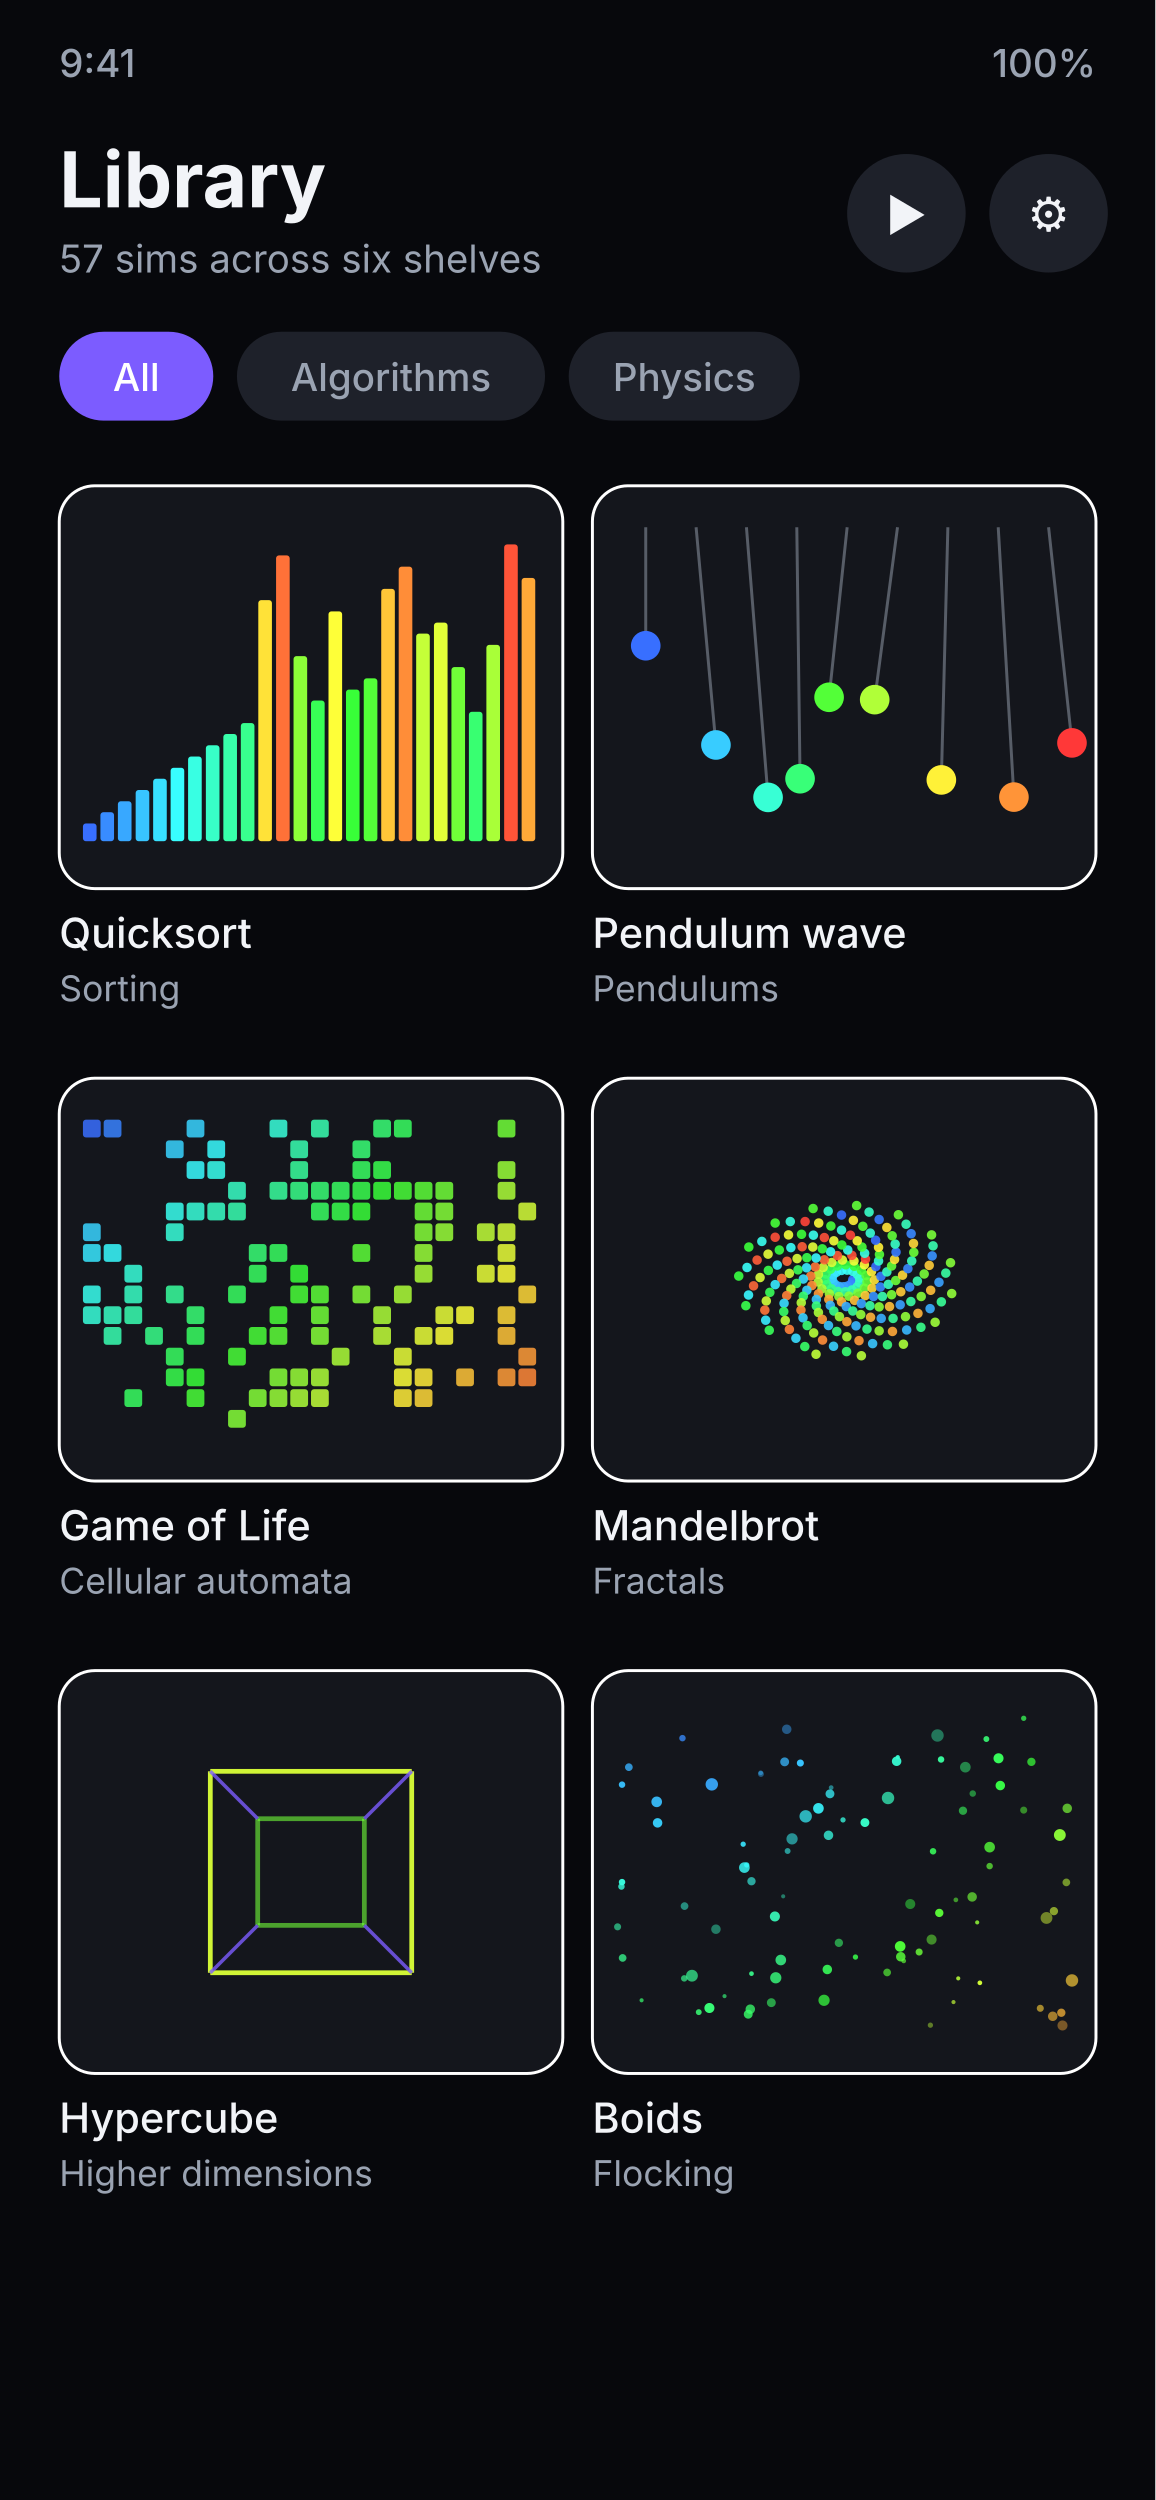
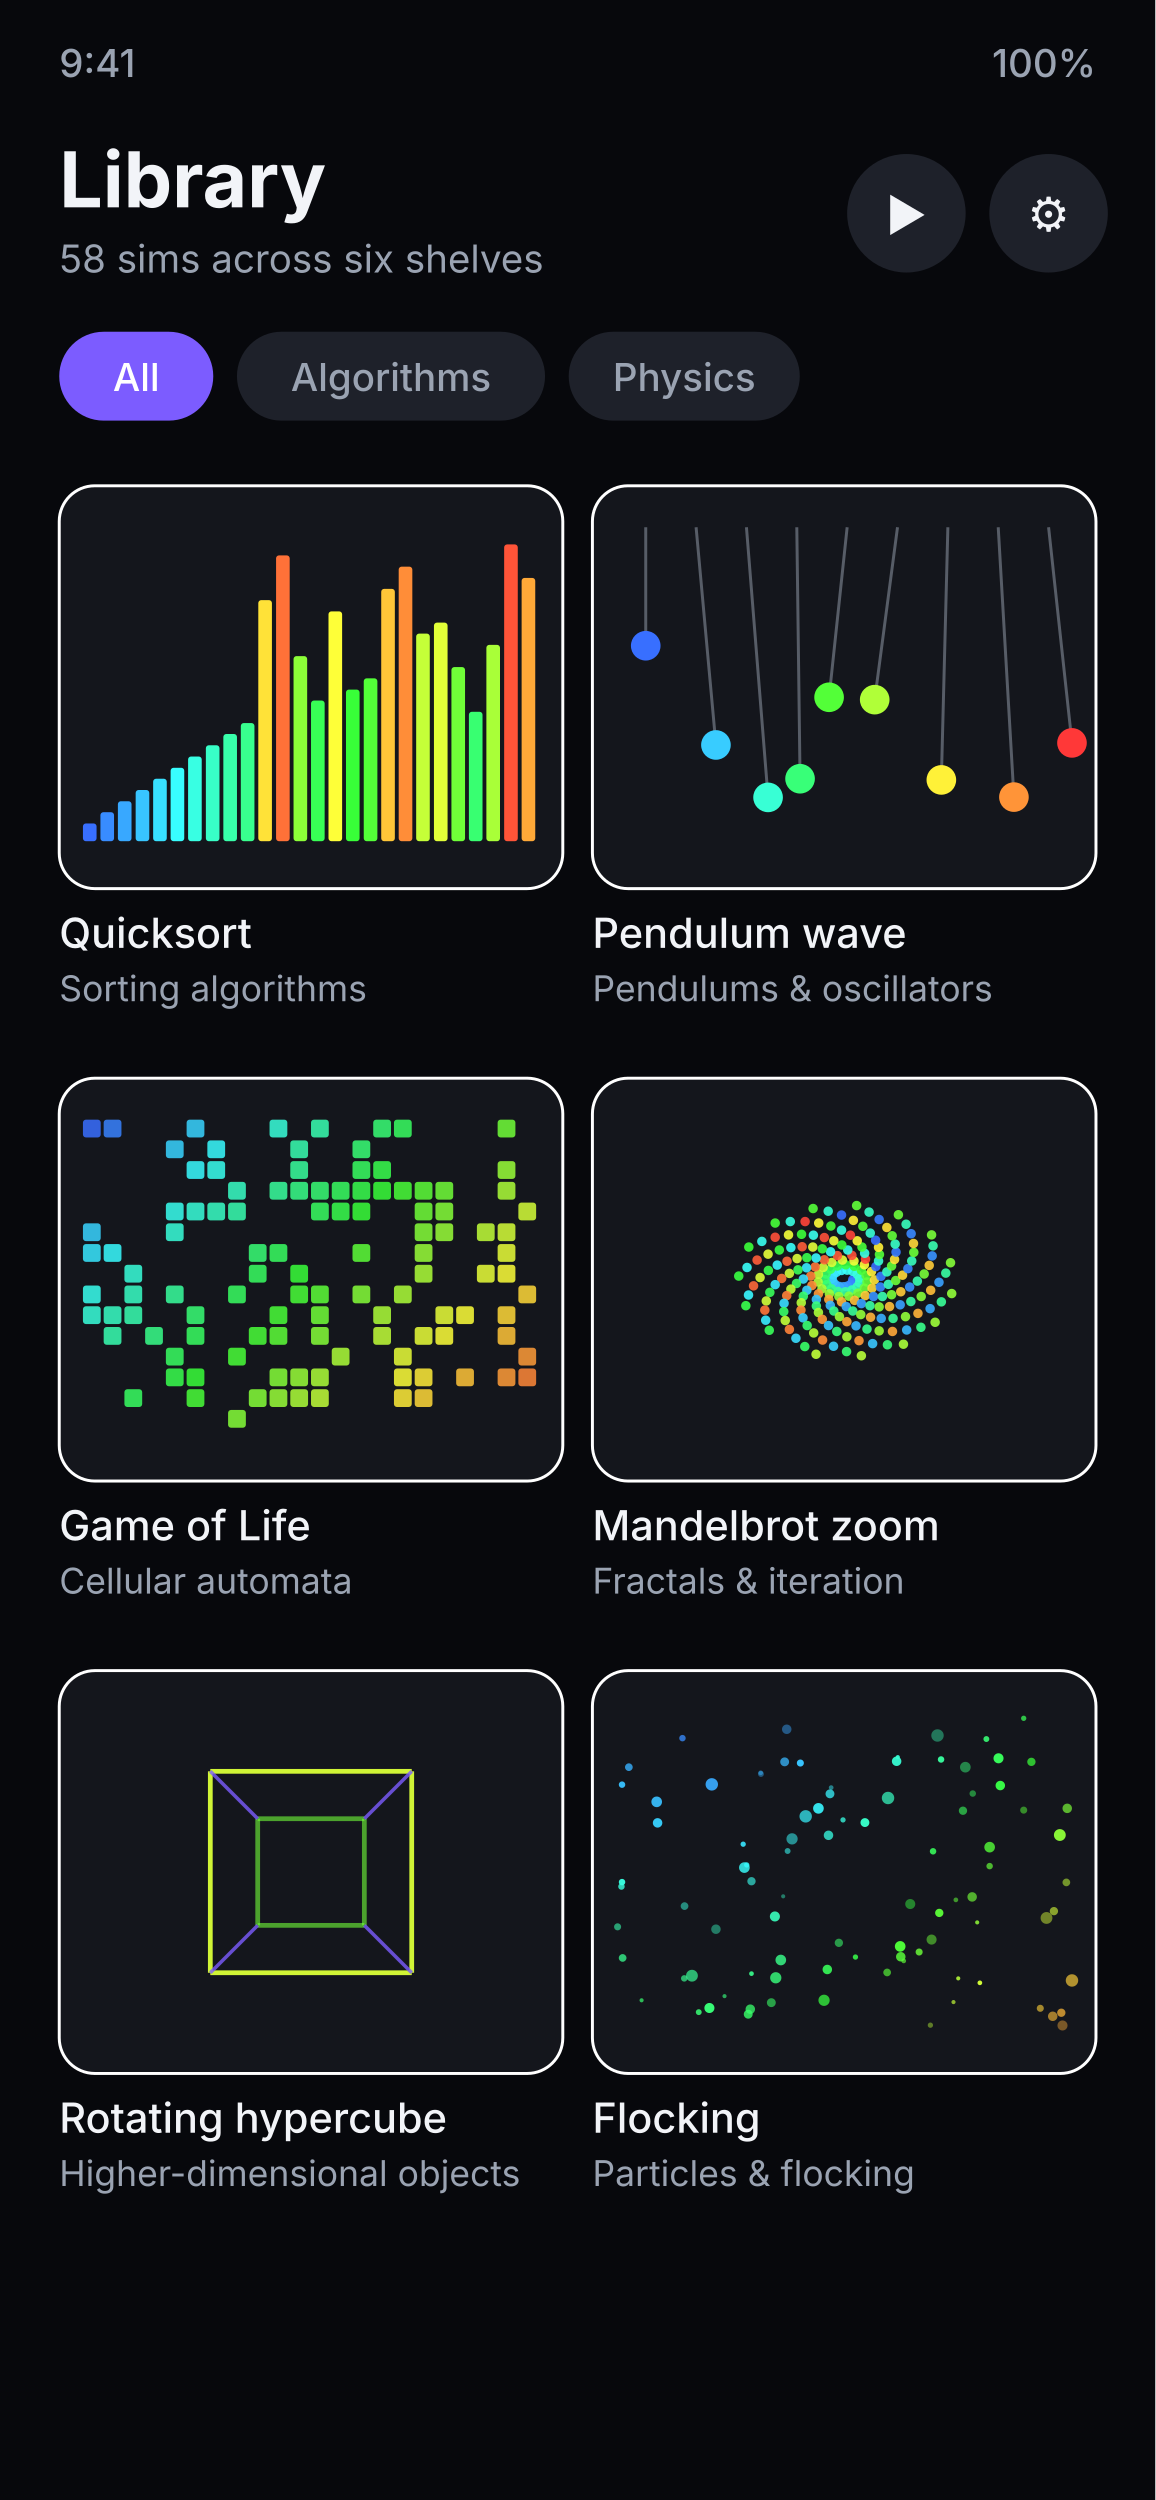
<svg xmlns="http://www.w3.org/2000/svg" width="390" height="844" viewBox="0 0 390 844" role="img" aria-label="Library">
  <rect width="390" height="844" fill="#07080C" />
  <text x="20" y="26" font-family="Inter, system-ui, sans-serif" font-size="13" font-weight="500" fill="#9AA3B2" text-anchor="start">9:41</text>
  <text x="370" y="26" font-family="Inter, system-ui, sans-serif" font-size="13" font-weight="500" fill="#9AA3B2" text-anchor="end">100%</text>
  <text x="20" y="70" font-family="Inter, system-ui, sans-serif" font-size="26" font-weight="700" fill="#F2F4F8" text-anchor="start">Library</text>
-   <text x="20" y="92" font-family="Inter, system-ui, sans-serif" font-size="13" font-weight="400" fill="#9AA3B2" text-anchor="start">57 sims across six shelves</text>
+   <text x="20" y="92" font-family="Inter, system-ui, sans-serif" font-size="13" font-weight="400" fill="#9AA3B2" text-anchor="start">58 sims across six shelves</text>
  <rect x="286" y="52" width="40" height="40" rx="20" fill="#1E212A" opacity="1.0" />
  <text x="306" y="78" font-family="Inter, system-ui, sans-serif" font-size="15" font-weight="400" fill="#F2F4F8" text-anchor="middle">▶</text>
  <rect x="334" y="52" width="40" height="40" rx="20" fill="#1E212A" opacity="1.0" />
  <text x="354" y="78" font-family="Inter, system-ui, sans-serif" font-size="16" font-weight="400" fill="#F2F4F8" text-anchor="middle">⚙</text>
  <rect x="20" y="112" width="52" height="30" rx="15.0" fill="#7C5CFF" opacity="1.0" />
  <text x="46.0" y="132.0" font-family="Inter, system-ui, sans-serif" font-size="13" font-weight="500" fill="#FFFFFF" text-anchor="middle">All</text>
  <rect x="80" y="112" width="104" height="30" rx="15.0" fill="#1E212A" opacity="1.0" />
  <text x="132.0" y="132.0" font-family="Inter, system-ui, sans-serif" font-size="13" font-weight="500" fill="#9AA3B2" text-anchor="middle">Algorithms</text>
  <rect x="192" y="112" width="78" height="30" rx="15.0" fill="#1E212A" opacity="1.0" />
  <text x="231.0" y="132.0" font-family="Inter, system-ui, sans-serif" font-size="13" font-weight="500" fill="#9AA3B2" text-anchor="middle">Physics</text>
  <rect x="20" y="164" width="170" height="136" rx="12" fill="#14161C" opacity="1.0" stroke="#FFFFFF" stroke-width="1" />
  <rect x="28.0" y="278.0" width="4.6" height="6.0" fill="#386fff" rx="1" />
  <rect x="33.9" y="274.2" width="4.6" height="9.8" fill="#388cff" rx="1" />
  <rect x="39.8" y="270.5" width="4.6" height="13.5" fill="#38a8ff" rx="1" />
  <rect x="45.8" y="266.7" width="4.6" height="17.3" fill="#38c5ff" rx="1" />
  <rect x="51.7" y="262.9" width="4.6" height="21.1" fill="#38e1ff" rx="1" />
  <rect x="57.6" y="259.2" width="4.6" height="24.8" fill="#38feff" rx="1" />
  <rect x="63.5" y="255.4" width="4.6" height="28.6" fill="#38ffe3" rx="1" />
  <rect x="69.5" y="251.6" width="4.6" height="32.4" fill="#38ffc7" rx="1" />
  <rect x="75.4" y="247.8" width="4.6" height="36.2" fill="#38ffaa" rx="1" />
  <rect x="81.3" y="244.1" width="4.6" height="39.9" fill="#38ff8e" rx="1" />
  <rect x="87.2" y="202.6" width="4.6" height="81.4" fill="#ffe238" rx="1" />
  <rect x="93.2" y="187.5" width="4.6" height="96.5" fill="#ff7138" rx="1" />
  <rect x="99.1" y="221.5" width="4.6" height="62.5" fill="#8cff38" rx="1" />
  <rect x="105.0" y="236.5" width="4.6" height="47.5" fill="#38ff55" rx="1" />
  <rect x="110.9" y="206.4" width="4.6" height="77.6" fill="#feff38" rx="1" />
  <rect x="116.8" y="232.8" width="4.6" height="51.2" fill="#38ff38" rx="1" />
  <rect x="122.8" y="229.0" width="4.6" height="55.0" fill="#53ff38" rx="1" />
  <rect x="128.7" y="198.8" width="4.6" height="85.2" fill="#ffc638" rx="1" />
  <rect x="134.6" y="191.3" width="4.6" height="92.7" fill="#ff8d38" rx="1" />
  <rect x="140.5" y="213.9" width="4.6" height="70.1" fill="#c5ff38" rx="1" />
  <rect x="146.5" y="210.2" width="4.6" height="73.8" fill="#e2ff38" rx="1" />
  <rect x="152.4" y="225.2" width="4.6" height="58.8" fill="#70ff38" rx="1" />
  <rect x="158.3" y="240.3" width="4.6" height="43.7" fill="#38ff71" rx="1" />
  <rect x="164.2" y="217.7" width="4.6" height="66.3" fill="#a9ff38" rx="1" />
  <rect x="170.2" y="183.8" width="4.6" height="100.2" fill="#ff5438" rx="1" />
  <rect x="176.1" y="195.1" width="4.6" height="88.9" fill="#ffa938" rx="1" />
  <text x="20" y="320" font-family="Inter, system-ui, sans-serif" font-size="14" font-weight="500" fill="#F2F4F8" text-anchor="start">Quicksort</text>
-   <text x="20" y="338" font-family="Inter, system-ui, sans-serif" font-size="12" font-weight="400" fill="#9AA3B2" text-anchor="start">Sorting</text>
+   <text x="20" y="338" font-family="Inter, system-ui, sans-serif" font-size="12" font-weight="400" fill="#9AA3B2" text-anchor="start">Sorting algorithms</text>
  <rect x="200" y="164" width="170" height="136" rx="12" fill="#14161C" opacity="1.0" stroke="#FFFFFF" stroke-width="1" />
  <line x1="218" y1="178" x2="218.0" y2="218.0" stroke="#9AA3B2" stroke-width="1" opacity="0.5" />
  <circle cx="218.0" cy="218.0" r="5" fill="#386fff" />
  <line x1="235" y1="178" x2="241.7" y2="251.5" stroke="#9AA3B2" stroke-width="1" opacity="0.5" />
  <circle cx="241.7" cy="251.5" r="5" fill="#38ccff" />
  <line x1="252" y1="178" x2="259.3" y2="269.2" stroke="#9AA3B2" stroke-width="1" opacity="0.5" />
  <circle cx="259.3" cy="269.2" r="5" fill="#38ffd5" />
  <line x1="269" y1="178" x2="270.1" y2="262.9" stroke="#9AA3B2" stroke-width="1" opacity="0.5" />
  <circle cx="270.1" cy="262.9" r="5" fill="#38ff78" />
  <line x1="286" y1="178" x2="279.9" y2="235.4" stroke="#9AA3B2" stroke-width="1" opacity="0.5" />
  <circle cx="279.9" cy="235.4" r="5" fill="#53ff38" />
  <line x1="303" y1="178" x2="295.3" y2="236.2" stroke="#9AA3B2" stroke-width="1" opacity="0.5" />
  <circle cx="295.3" cy="236.2" r="5" fill="#b0ff38" />
  <line x1="320" y1="178" x2="317.8" y2="263.3" stroke="#9AA3B2" stroke-width="1" opacity="0.5" />
  <circle cx="317.8" cy="263.3" r="5" fill="#fff138" />
  <line x1="337" y1="178" x2="342.3" y2="269.1" stroke="#9AA3B2" stroke-width="1" opacity="0.5" />
  <circle cx="342.3" cy="269.1" r="5" fill="#ff9438" />
  <line x1="354" y1="178" x2="361.9" y2="250.8" stroke="#9AA3B2" stroke-width="1" opacity="0.5" />
  <circle cx="361.9" cy="250.8" r="5" fill="#ff3838" />
  <text x="200" y="320" font-family="Inter, system-ui, sans-serif" font-size="14" font-weight="500" fill="#F2F4F8" text-anchor="start">Pendulum wave</text>
-   <text x="200" y="338" font-family="Inter, system-ui, sans-serif" font-size="12" font-weight="400" fill="#9AA3B2" text-anchor="start">Pendulums</text>
+   <text x="200" y="338" font-family="Inter, system-ui, sans-serif" font-size="12" font-weight="400" fill="#9AA3B2" text-anchor="start">Pendulums &amp; oscillators</text>
  <rect x="20" y="364" width="170" height="136" rx="12" fill="#14161C" opacity="1.0" stroke="#FFFFFF" stroke-width="1" />
  <rect x="28" y="378" width="6" height="6" rx="1" fill="#386fff" opacity="0.85" />
  <rect x="28" y="413" width="6" height="6" rx="1" fill="#38d3ff" opacity="0.85" />
  <rect x="28" y="420" width="6" height="6" rx="1" fill="#38e7ff" opacity="0.85" />
  <rect x="28" y="434" width="6" height="6" rx="1" fill="#38ffee" opacity="0.85" />
  <rect x="28" y="441" width="6" height="6" rx="1" fill="#38ffda" opacity="0.85" />
  <rect x="35" y="378" width="6" height="6" rx="1" fill="#3883ff" opacity="0.85" />
  <rect x="35" y="420" width="6" height="6" rx="1" fill="#38fbff" opacity="0.85" />
  <rect x="35" y="441" width="6" height="6" rx="1" fill="#38ffc6" opacity="0.85" />
  <rect x="35" y="448" width="6" height="6" rx="1" fill="#38ffb2" opacity="0.85" />
  <rect x="42" y="427" width="6" height="6" rx="1" fill="#38ffda" opacity="0.85" />
  <rect x="42" y="434" width="6" height="6" rx="1" fill="#38ffc6" opacity="0.85" />
  <rect x="42" y="441" width="6" height="6" rx="1" fill="#38ffb2" opacity="0.85" />
  <rect x="42" y="469" width="6" height="6" rx="1" fill="#38ff62" opacity="0.85" />
  <rect x="49" y="448" width="6" height="6" rx="1" fill="#38ff8a" opacity="0.85" />
  <rect x="56" y="385" width="6" height="6" rx="1" fill="#38d3ff" opacity="0.85" />
  <rect x="56" y="406" width="6" height="6" rx="1" fill="#38ffee" opacity="0.85" />
  <rect x="56" y="413" width="6" height="6" rx="1" fill="#38ffda" opacity="0.85" />
  <rect x="56" y="434" width="6" height="6" rx="1" fill="#38ff9e" opacity="0.85" />
  <rect x="56" y="455" width="6" height="6" rx="1" fill="#38ff62" opacity="0.85" />
  <rect x="56" y="462" width="6" height="6" rx="1" fill="#38ff4e" opacity="0.85" />
  <rect x="63" y="378" width="6" height="6" rx="1" fill="#38d3ff" opacity="0.85" />
  <rect x="63" y="392" width="6" height="6" rx="1" fill="#38fbff" opacity="0.85" />
  <rect x="63" y="406" width="6" height="6" rx="1" fill="#38ffda" opacity="0.85" />
  <rect x="63" y="441" width="6" height="6" rx="1" fill="#38ff76" opacity="0.85" />
  <rect x="63" y="448" width="6" height="6" rx="1" fill="#38ff62" opacity="0.85" />
  <rect x="63" y="462" width="6" height="6" rx="1" fill="#38ff3a" opacity="0.85" />
  <rect x="63" y="469" width="6" height="6" rx="1" fill="#49ff38" opacity="0.85" />
  <rect x="70" y="385" width="6" height="6" rx="1" fill="#38fbff" opacity="0.85" />
  <rect x="70" y="392" width="6" height="6" rx="1" fill="#38ffee" opacity="0.85" />
  <rect x="70" y="406" width="6" height="6" rx="1" fill="#38ffc6" opacity="0.85" />
  <rect x="77" y="399" width="6" height="6" rx="1" fill="#38ffc6" opacity="0.85" />
  <rect x="77" y="406" width="6" height="6" rx="1" fill="#38ffb2" opacity="0.85" />
  <rect x="77" y="434" width="6" height="6" rx="1" fill="#38ff62" opacity="0.85" />
  <rect x="77" y="455" width="6" height="6" rx="1" fill="#49ff38" opacity="0.85" />
  <rect x="77" y="476" width="6" height="6" rx="1" fill="#85ff38" opacity="0.85" />
  <rect x="84" y="420" width="6" height="6" rx="1" fill="#38ff76" opacity="0.85" />
  <rect x="84" y="427" width="6" height="6" rx="1" fill="#38ff62" opacity="0.85" />
  <rect x="84" y="448" width="6" height="6" rx="1" fill="#49ff38" opacity="0.85" />
  <rect x="84" y="469" width="6" height="6" rx="1" fill="#85ff38" opacity="0.85" />
  <rect x="91" y="378" width="6" height="6" rx="1" fill="#38ffda" opacity="0.85" />
  <rect x="91" y="399" width="6" height="6" rx="1" fill="#38ff9e" opacity="0.85" />
  <rect x="91" y="420" width="6" height="6" rx="1" fill="#38ff62" opacity="0.85" />
  <rect x="91" y="441" width="6" height="6" rx="1" fill="#49ff38" opacity="0.85" />
  <rect x="91" y="448" width="6" height="6" rx="1" fill="#5dff38" opacity="0.85" />
  <rect x="91" y="462" width="6" height="6" rx="1" fill="#85ff38" opacity="0.85" />
  <rect x="91" y="469" width="6" height="6" rx="1" fill="#99ff38" opacity="0.85" />
  <rect x="98" y="385" width="6" height="6" rx="1" fill="#38ffb2" opacity="0.85" />
  <rect x="98" y="392" width="6" height="6" rx="1" fill="#38ff9e" opacity="0.85" />
  <rect x="98" y="399" width="6" height="6" rx="1" fill="#38ff8a" opacity="0.85" />
  <rect x="98" y="427" width="6" height="6" rx="1" fill="#38ff3a" opacity="0.85" />
  <rect x="98" y="434" width="6" height="6" rx="1" fill="#49ff38" opacity="0.85" />
  <rect x="98" y="462" width="6" height="6" rx="1" fill="#99ff38" opacity="0.85" />
  <rect x="98" y="469" width="6" height="6" rx="1" fill="#adff38" opacity="0.85" />
  <rect x="105" y="378" width="6" height="6" rx="1" fill="#38ffb2" opacity="0.85" />
  <rect x="105" y="399" width="6" height="6" rx="1" fill="#38ff76" opacity="0.85" />
  <rect x="105" y="406" width="6" height="6" rx="1" fill="#38ff62" opacity="0.85" />
  <rect x="105" y="434" width="6" height="6" rx="1" fill="#5dff38" opacity="0.85" />
  <rect x="105" y="441" width="6" height="6" rx="1" fill="#71ff38" opacity="0.85" />
  <rect x="105" y="448" width="6" height="6" rx="1" fill="#85ff38" opacity="0.85" />
  <rect x="105" y="462" width="6" height="6" rx="1" fill="#adff38" opacity="0.85" />
  <rect x="105" y="469" width="6" height="6" rx="1" fill="#c1ff38" opacity="0.85" />
  <rect x="112" y="399" width="6" height="6" rx="1" fill="#38ff62" opacity="0.85" />
  <rect x="112" y="406" width="6" height="6" rx="1" fill="#38ff4e" opacity="0.85" />
  <rect x="112" y="455" width="6" height="6" rx="1" fill="#adff38" opacity="0.85" />
  <rect x="119" y="385" width="6" height="6" rx="1" fill="#38ff76" opacity="0.85" />
  <rect x="119" y="392" width="6" height="6" rx="1" fill="#38ff62" opacity="0.85" />
  <rect x="119" y="399" width="6" height="6" rx="1" fill="#38ff4e" opacity="0.85" />
  <rect x="119" y="406" width="6" height="6" rx="1" fill="#38ff3a" opacity="0.85" />
  <rect x="119" y="420" width="6" height="6" rx="1" fill="#5dff38" opacity="0.85" />
  <rect x="119" y="434" width="6" height="6" rx="1" fill="#85ff38" opacity="0.85" />
  <rect x="126" y="378" width="6" height="6" rx="1" fill="#38ff76" opacity="0.85" />
  <rect x="126" y="392" width="6" height="6" rx="1" fill="#38ff4e" opacity="0.85" />
  <rect x="126" y="399" width="6" height="6" rx="1" fill="#38ff3a" opacity="0.85" />
  <rect x="126" y="441" width="6" height="6" rx="1" fill="#adff38" opacity="0.85" />
  <rect x="126" y="448" width="6" height="6" rx="1" fill="#c1ff38" opacity="0.85" />
  <rect x="133" y="378" width="6" height="6" rx="1" fill="#38ff62" opacity="0.85" />
  <rect x="133" y="399" width="6" height="6" rx="1" fill="#49ff38" opacity="0.85" />
  <rect x="133" y="434" width="6" height="6" rx="1" fill="#adff38" opacity="0.85" />
  <rect x="133" y="455" width="6" height="6" rx="1" fill="#e9ff38" opacity="0.85" />
  <rect x="133" y="462" width="6" height="6" rx="1" fill="#fdff38" opacity="0.85" />
  <rect x="133" y="469" width="6" height="6" rx="1" fill="#ffec38" opacity="0.85" />
  <rect x="140" y="399" width="6" height="6" rx="1" fill="#5dff38" opacity="0.85" />
  <rect x="140" y="406" width="6" height="6" rx="1" fill="#71ff38" opacity="0.85" />
  <rect x="140" y="413" width="6" height="6" rx="1" fill="#85ff38" opacity="0.85" />
  <rect x="140" y="420" width="6" height="6" rx="1" fill="#99ff38" opacity="0.85" />
  <rect x="140" y="427" width="6" height="6" rx="1" fill="#adff38" opacity="0.85" />
  <rect x="140" y="448" width="6" height="6" rx="1" fill="#e9ff38" opacity="0.85" />
  <rect x="140" y="462" width="6" height="6" rx="1" fill="#ffec38" opacity="0.85" />
  <rect x="140" y="469" width="6" height="6" rx="1" fill="#ffd838" opacity="0.85" />
  <rect x="147" y="399" width="6" height="6" rx="1" fill="#71ff38" opacity="0.85" />
  <rect x="147" y="406" width="6" height="6" rx="1" fill="#85ff38" opacity="0.85" />
  <rect x="147" y="413" width="6" height="6" rx="1" fill="#99ff38" opacity="0.85" />
  <rect x="147" y="441" width="6" height="6" rx="1" fill="#e9ff38" opacity="0.85" />
  <rect x="147" y="448" width="6" height="6" rx="1" fill="#fdff38" opacity="0.85" />
  <rect x="154" y="441" width="6" height="6" rx="1" fill="#fdff38" opacity="0.85" />
  <rect x="154" y="462" width="6" height="6" rx="1" fill="#ffc438" opacity="0.85" />
  <rect x="161" y="413" width="6" height="6" rx="1" fill="#c1ff38" opacity="0.85" />
  <rect x="161" y="427" width="6" height="6" rx="1" fill="#e9ff38" opacity="0.85" />
  <rect x="168" y="378" width="6" height="6" rx="1" fill="#71ff38" opacity="0.85" />
  <rect x="168" y="392" width="6" height="6" rx="1" fill="#99ff38" opacity="0.85" />
  <rect x="168" y="399" width="6" height="6" rx="1" fill="#adff38" opacity="0.85" />
  <rect x="168" y="413" width="6" height="6" rx="1" fill="#d5ff38" opacity="0.85" />
  <rect x="168" y="420" width="6" height="6" rx="1" fill="#e9ff38" opacity="0.85" />
  <rect x="168" y="427" width="6" height="6" rx="1" fill="#fdff38" opacity="0.85" />
  <rect x="168" y="441" width="6" height="6" rx="1" fill="#ffd838" opacity="0.85" />
  <rect x="168" y="448" width="6" height="6" rx="1" fill="#ffc438" opacity="0.85" />
  <rect x="168" y="462" width="6" height="6" rx="1" fill="#ff9c38" opacity="0.85" />
  <rect x="175" y="406" width="6" height="6" rx="1" fill="#d5ff38" opacity="0.85" />
  <rect x="175" y="434" width="6" height="6" rx="1" fill="#ffd838" opacity="0.85" />
  <rect x="175" y="455" width="6" height="6" rx="1" fill="#ff9c38" opacity="0.85" />
  <rect x="175" y="462" width="6" height="6" rx="1" fill="#ff8838" opacity="0.85" />
  <text x="20" y="520" font-family="Inter, system-ui, sans-serif" font-size="14" font-weight="500" fill="#F2F4F8" text-anchor="start">Game of Life</text>
  <text x="20" y="538" font-family="Inter, system-ui, sans-serif" font-size="12" font-weight="400" fill="#9AA3B2" text-anchor="start">Cellular automata</text>
  <rect x="200" y="364" width="170" height="136" rx="12" fill="#14161C" opacity="1.0" stroke="#FFFFFF" stroke-width="1" />
  <circle cx="287.9" cy="432.0" r="1.6" fill="#386fff" opacity="0.9" />
  <circle cx="287.8" cy="432.8" r="1.6" fill="#387cff" opacity="0.9" />
  <circle cx="287.2" cy="433.6" r="1.6" fill="#3888ff" opacity="0.9" />
  <circle cx="286.1" cy="434.2" r="1.6" fill="#3894ff" opacity="0.9" />
  <circle cx="284.8" cy="434.4" r="1.6" fill="#38a1ff" opacity="0.9" />
  <circle cx="283.3" cy="434.3" r="1.6" fill="#38adff" opacity="0.9" />
  <circle cx="282.0" cy="433.7" r="1.6" fill="#38b9ff" opacity="0.9" />
  <circle cx="281.2" cy="432.7" r="1.6" fill="#38c6ff" opacity="0.9" />
  <circle cx="280.9" cy="431.6" r="1.6" fill="#38d2ff" opacity="0.9" />
  <circle cx="281.3" cy="430.4" r="1.6" fill="#38deff" opacity="0.9" />
  <circle cx="282.4" cy="429.5" r="1.6" fill="#38ebff" opacity="0.9" />
  <circle cx="284.1" cy="428.9" r="1.6" fill="#38f7ff" opacity="0.9" />
  <circle cx="286.0" cy="428.8" r="1.6" fill="#38fffa" opacity="0.9" />
  <circle cx="287.9" cy="429.2" r="1.6" fill="#38ffed" opacity="0.9" />
  <circle cx="289.4" cy="430.2" r="1.6" fill="#38ffe1" opacity="0.9" />
  <circle cx="290.2" cy="431.5" r="1.6" fill="#38ffd5" opacity="0.9" />
  <circle cx="290.2" cy="433.0" r="1.6" fill="#38ffc8" opacity="0.9" />
  <circle cx="289.3" cy="434.5" r="1.6" fill="#38ffbc" opacity="0.9" />
  <circle cx="287.6" cy="435.5" r="1.6" fill="#38ffb0" opacity="0.9" />
  <circle cx="285.4" cy="436.1" r="1.6" fill="#38ffa3" opacity="0.9" />
  <circle cx="282.9" cy="436.0" r="1.6" fill="#38ff97" opacity="0.9" />
  <circle cx="280.7" cy="435.1" r="1.6" fill="#38ff8b" opacity="0.9" />
  <circle cx="279.1" cy="433.7" r="1.6" fill="#38ff7e" opacity="0.9" />
  <circle cx="278.5" cy="432.0" r="1.6" fill="#38ff72" opacity="0.9" />
  <circle cx="278.9" cy="430.1" r="1.6" fill="#38ff66" opacity="0.9" />
  <circle cx="280.4" cy="428.5" r="1.6" fill="#38ff59" opacity="0.9" />
  <circle cx="282.7" cy="427.4" r="1.6" fill="#38ff4d" opacity="0.9" />
  <circle cx="285.5" cy="427.0" r="1.6" fill="#38ff41" opacity="0.9" />
  <circle cx="288.4" cy="427.5" r="1.6" fill="#3bff38" opacity="0.9" />
  <circle cx="290.8" cy="428.8" r="1.6" fill="#47ff38" opacity="0.9" />
  <circle cx="292.4" cy="430.6" r="1.6" fill="#53ff38" opacity="0.9" />
  <circle cx="292.7" cy="432.8" r="1.6" fill="#60ff38" opacity="0.9" />
  <circle cx="291.8" cy="434.9" r="1.6" fill="#6cff38" opacity="0.9" />
  <circle cx="289.6" cy="436.6" r="1.6" fill="#78ff38" opacity="0.9" />
  <circle cx="286.6" cy="437.6" r="1.6" fill="#85ff38" opacity="0.9" />
  <circle cx="283.2" cy="437.7" r="1.6" fill="#91ff38" opacity="0.9" />
  <circle cx="280.0" cy="436.8" r="1.6" fill="#9dff38" opacity="0.9" />
  <circle cx="277.5" cy="435.1" r="1.6" fill="#aaff38" opacity="0.9" />
  <circle cx="276.2" cy="432.8" r="1.6" fill="#b6ff38" opacity="0.9" />
  <circle cx="276.3" cy="430.2" r="1.6" fill="#c2ff38" opacity="0.9" />
  <circle cx="277.9" cy="427.9" r="1.6" fill="#cfff38" opacity="0.9" />
  <circle cx="280.8" cy="426.2" r="1.6" fill="#dbff38" opacity="0.9" />
  <circle cx="284.4" cy="425.4" r="1.6" fill="#e7ff38" opacity="0.9" />
  <circle cx="288.3" cy="425.7" r="1.6" fill="#f4ff38" opacity="0.9" />
  <circle cx="291.8" cy="427.0" r="1.6" fill="#fffd38" opacity="0.9" />
  <circle cx="294.2" cy="429.3" r="1.6" fill="#fff138" opacity="0.9" />
  <circle cx="295.2" cy="432.1" r="1.6" fill="#ffe438" opacity="0.9" />
  <circle cx="294.4" cy="434.9" r="1.6" fill="#ffd838" opacity="0.9" />
  <circle cx="292.1" cy="437.4" r="1.6" fill="#ffcc38" opacity="0.9" />
  <circle cx="288.5" cy="439.0" r="1.6" fill="#ffbf38" opacity="0.9" />
  <circle cx="284.1" cy="439.5" r="1.6" fill="#ffb338" opacity="0.9" />
  <circle cx="279.8" cy="438.7" r="1.6" fill="#ffa738" opacity="0.9" />
  <circle cx="276.3" cy="436.8" r="1.6" fill="#ff9a38" opacity="0.9" />
  <circle cx="274.1" cy="434.0" r="1.6" fill="#ff8e38" opacity="0.9" />
  <circle cx="273.7" cy="430.8" r="1.6" fill="#ff8238" opacity="0.9" />
  <circle cx="275.2" cy="427.7" r="1.6" fill="#ff7538" opacity="0.9" />
  <circle cx="278.3" cy="425.3" r="1.6" fill="#ff6938" opacity="0.9" />
  <circle cx="282.7" cy="423.9" r="1.6" fill="#ff5d38" opacity="0.9" />
  <circle cx="287.6" cy="423.8" r="1.6" fill="#ff5038" opacity="0.9" />
  <circle cx="292.2" cy="425.1" r="1.6" fill="#ff4438" opacity="0.9" />
  <circle cx="295.7" cy="427.6" r="1.6" fill="#386fff" opacity="0.9" />
  <circle cx="297.4" cy="430.9" r="1.6" fill="#387cff" opacity="0.9" />
  <circle cx="297.2" cy="434.5" r="1.6" fill="#3888ff" opacity="0.9" />
  <circle cx="294.9" cy="437.7" r="1.6" fill="#3894ff" opacity="0.9" />
  <circle cx="290.8" cy="440.1" r="1.6" fill="#38a1ff" opacity="0.9" />
  <circle cx="285.7" cy="441.1" r="1.6" fill="#38adff" opacity="0.9" />
  <circle cx="280.3" cy="440.7" r="1.6" fill="#38b9ff" opacity="0.9" />
  <circle cx="275.6" cy="438.7" r="1.6" fill="#38c6ff" opacity="0.9" />
  <circle cx="272.4" cy="435.6" r="1.6" fill="#38d2ff" opacity="0.9" />
  <circle cx="271.2" cy="431.8" r="1.6" fill="#38deff" opacity="0.9" />
  <circle cx="272.3" cy="428.0" r="1.6" fill="#38ebff" opacity="0.9" />
  <circle cx="275.5" cy="424.7" r="1.6" fill="#38f7ff" opacity="0.9" />
  <circle cx="280.4" cy="422.6" r="1.6" fill="#38fffa" opacity="0.9" />
  <circle cx="286.2" cy="422.0" r="1.6" fill="#38ffed" opacity="0.9" />
  <circle cx="291.9" cy="423.1" r="1.6" fill="#38ffe1" opacity="0.9" />
  <circle cx="296.6" cy="425.7" r="1.6" fill="#38ffd5" opacity="0.9" />
  <circle cx="299.4" cy="429.4" r="1.6" fill="#38ffc8" opacity="0.9" />
  <circle cx="299.9" cy="433.6" r="1.6" fill="#38ffbc" opacity="0.9" />
  <circle cx="297.9" cy="437.7" r="1.6" fill="#38ffb0" opacity="0.9" />
  <circle cx="293.7" cy="440.8" r="1.6" fill="#38ffa3" opacity="0.9" />
  <circle cx="287.9" cy="442.6" r="1.6" fill="#38ff97" opacity="0.9" />
  <circle cx="281.5" cy="442.6" r="1.6" fill="#38ff8b" opacity="0.9" />
  <circle cx="275.6" cy="440.9" r="1.6" fill="#38ff7e" opacity="0.9" />
  <circle cx="271.2" cy="437.6" r="1.6" fill="#38ff72" opacity="0.9" />
  <circle cx="268.9" cy="433.3" r="1.6" fill="#38ff66" opacity="0.9" />
  <circle cx="269.4" cy="428.7" r="1.6" fill="#38ff59" opacity="0.9" />
  <circle cx="272.4" cy="424.6" r="1.6" fill="#38ff4d" opacity="0.9" />
  <circle cx="277.6" cy="421.6" r="1.6" fill="#38ff41" opacity="0.9" />
  <circle cx="284.2" cy="420.3" r="1.6" fill="#3bff38" opacity="0.9" />
  <circle cx="291.0" cy="421.0" r="1.6" fill="#47ff38" opacity="0.9" />
  <circle cx="296.9" cy="423.5" r="1.6" fill="#53ff38" opacity="0.9" />
  <circle cx="301.0" cy="427.4" r="1.6" fill="#60ff38" opacity="0.9" />
  <circle cx="302.4" cy="432.3" r="1.6" fill="#6cff38" opacity="0.9" />
  <circle cx="301.0" cy="437.1" r="1.6" fill="#78ff38" opacity="0.9" />
  <circle cx="296.8" cy="441.2" r="1.6" fill="#85ff38" opacity="0.9" />
  <circle cx="290.6" cy="443.8" r="1.6" fill="#91ff38" opacity="0.9" />
  <circle cx="283.4" cy="444.5" r="1.6" fill="#9dff38" opacity="0.9" />
  <circle cx="276.3" cy="443.1" r="1.6" fill="#aaff38" opacity="0.9" />
  <circle cx="270.5" cy="439.8" r="1.6" fill="#b6ff38" opacity="0.9" />
  <circle cx="267.0" cy="435.2" r="1.6" fill="#c2ff38" opacity="0.9" />
  <circle cx="266.5" cy="429.9" r="1.6" fill="#cfff38" opacity="0.9" />
  <circle cx="269.1" cy="424.9" r="1.6" fill="#dbff38" opacity="0.9" />
  <circle cx="274.4" cy="421.0" r="1.6" fill="#e7ff38" opacity="0.9" />
  <circle cx="281.5" cy="418.9" r="1.6" fill="#f4ff38" opacity="0.9" />
  <circle cx="289.4" cy="418.9" r="1.6" fill="#fffd38" opacity="0.9" />
  <circle cx="296.6" cy="421.1" r="1.6" fill="#fff138" opacity="0.9" />
  <circle cx="302.0" cy="425.2" r="1.6" fill="#ffe438" opacity="0.9" />
  <circle cx="304.7" cy="430.5" r="1.6" fill="#ffd838" opacity="0.9" />
  <circle cx="304.1" cy="436.1" r="1.6" fill="#ffcc38" opacity="0.9" />
  <circle cx="300.3" cy="441.1" r="1.6" fill="#ffbf38" opacity="0.9" />
  <circle cx="293.9" cy="444.7" r="1.6" fill="#ffb338" opacity="0.9" />
  <circle cx="285.9" cy="446.2" r="1.6" fill="#ffa738" opacity="0.9" />
  <circle cx="277.6" cy="445.4" r="1.6" fill="#ff9a38" opacity="0.9" />
  <circle cx="270.4" cy="442.3" r="1.6" fill="#ff8e38" opacity="0.9" />
  <circle cx="265.6" cy="437.4" r="1.6" fill="#ff8238" opacity="0.9" />
  <circle cx="263.9" cy="431.6" r="1.6" fill="#ff7538" opacity="0.9" />
  <circle cx="265.7" cy="425.8" r="1.6" fill="#ff6938" opacity="0.9" />
  <circle cx="270.8" cy="420.9" r="1.6" fill="#ff5d38" opacity="0.9" />
  <circle cx="278.3" cy="417.8" r="1.6" fill="#ff5038" opacity="0.9" />
  <circle cx="287.1" cy="417.0" r="1.6" fill="#ff4438" opacity="0.9" />
  <circle cx="295.6" cy="418.7" r="1.6" fill="#386fff" opacity="0.9" />
  <circle cx="302.5" cy="422.7" r="1.6" fill="#387cff" opacity="0.9" />
  <circle cx="306.5" cy="428.3" r="1.6" fill="#3888ff" opacity="0.9" />
  <circle cx="307.1" cy="434.5" r="1.6" fill="#3894ff" opacity="0.9" />
  <circle cx="303.9" cy="440.5" r="1.6" fill="#38a1ff" opacity="0.9" />
  <circle cx="297.5" cy="445.1" r="1.6" fill="#38adff" opacity="0.9" />
  <circle cx="289.0" cy="447.6" r="1.6" fill="#38b9ff" opacity="0.9" />
  <circle cx="279.7" cy="447.5" r="1.6" fill="#38c6ff" opacity="0.9" />
  <circle cx="271.1" cy="444.9" r="1.6" fill="#38d2ff" opacity="0.9" />
  <circle cx="264.7" cy="440.0" r="1.6" fill="#38deff" opacity="0.9" />
  <circle cx="261.7" cy="433.7" r="1.6" fill="#38ebff" opacity="0.9" />
  <circle cx="262.4" cy="427.1" r="1.6" fill="#38f7ff" opacity="0.9" />
  <circle cx="267.0" cy="421.2" r="1.6" fill="#38fffa" opacity="0.9" />
  <circle cx="274.6" cy="417.0" r="1.6" fill="#38ffed" opacity="0.9" />
  <circle cx="284.1" cy="415.3" r="1.6" fill="#38ffe1" opacity="0.9" />
  <circle cx="293.8" cy="416.3" r="1.6" fill="#38ffd5" opacity="0.9" />
  <circle cx="302.2" cy="420.0" r="1.6" fill="#38ffc8" opacity="0.9" />
  <circle cx="307.8" cy="425.7" r="1.6" fill="#38ffbc" opacity="0.9" />
  <circle cx="309.7" cy="432.5" r="1.6" fill="#38ffb0" opacity="0.9" />
  <circle cx="307.5" cy="439.4" r="1.6" fill="#38ffa3" opacity="0.9" />
  <circle cx="301.5" cy="445.1" r="1.6" fill="#38ff97" opacity="0.9" />
  <circle cx="292.7" cy="448.7" r="1.6" fill="#38ff8b" opacity="0.9" />
  <circle cx="282.5" cy="449.5" r="1.6" fill="#38ff7e" opacity="0.9" />
  <circle cx="272.5" cy="447.5" r="1.6" fill="#38ff72" opacity="0.9" />
  <circle cx="264.6" cy="442.8" r="1.6" fill="#38ff66" opacity="0.9" />
  <circle cx="259.9" cy="436.3" r="1.6" fill="#38ff59" opacity="0.9" />
  <circle cx="259.4" cy="428.9" r="1.6" fill="#38ff4d" opacity="0.9" />
  <circle cx="263.1" cy="422.0" r="1.6" fill="#38ff41" opacity="0.9" />
  <circle cx="270.6" cy="416.7" r="1.6" fill="#3bff38" opacity="0.9" />
  <circle cx="280.5" cy="413.9" r="1.6" fill="#47ff38" opacity="0.9" />
  <circle cx="291.3" cy="414.0" r="1.6" fill="#53ff38" opacity="0.9" />
  <circle cx="301.2" cy="417.2" r="1.6" fill="#60ff38" opacity="0.9" />
  <circle cx="308.5" cy="422.8" r="1.6" fill="#6cff38" opacity="0.9" />
  <circle cx="312.0" cy="430.1" r="1.6" fill="#78ff38" opacity="0.9" />
  <circle cx="311.0" cy="437.7" r="1.6" fill="#85ff38" opacity="0.9" />
  <circle cx="305.7" cy="444.5" r="1.6" fill="#91ff38" opacity="0.9" />
  <circle cx="296.8" cy="449.3" r="1.6" fill="#9dff38" opacity="0.9" />
  <circle cx="285.9" cy="451.3" r="1.6" fill="#aaff38" opacity="0.9" />
  <circle cx="274.7" cy="450.0" r="1.6" fill="#b6ff38" opacity="0.9" />
  <circle cx="265.1" cy="445.8" r="1.6" fill="#c2ff38" opacity="0.9" />
  <circle cx="258.7" cy="439.2" r="1.6" fill="#cfff38" opacity="0.9" />
  <circle cx="256.6" cy="431.3" r="1.6" fill="#dbff38" opacity="0.9" />
  <circle cx="259.3" cy="423.4" r="1.6" fill="#e7ff38" opacity="0.9" />
  <circle cx="266.2" cy="416.9" r="1.6" fill="#f4ff38" opacity="0.9" />
  <circle cx="276.4" cy="412.9" r="1.6" fill="#fffd38" opacity="0.9" />
  <circle cx="288.1" cy="412.0" r="1.6" fill="#fff138" opacity="0.9" />
  <circle cx="299.4" cy="414.4" r="1.6" fill="#ffe438" opacity="0.9" />
  <circle cx="308.4" cy="419.8" r="1.6" fill="#ffd838" opacity="0.9" />
  <circle cx="313.7" cy="427.2" r="1.6" fill="#ffcc38" opacity="0.9" />
  <circle cx="314.2" cy="435.6" r="1.6" fill="#ffbf38" opacity="0.9" />
  <circle cx="309.9" cy="443.4" r="1.6" fill="#ffb338" opacity="0.9" />
  <circle cx="301.3" cy="449.5" r="1.6" fill="#ffa738" opacity="0.9" />
  <circle cx="290.0" cy="452.6" r="1.6" fill="#ff9a38" opacity="0.9" />
  <circle cx="277.7" cy="452.4" r="1.6" fill="#ff8e38" opacity="0.9" />
  <circle cx="266.5" cy="448.8" r="1.6" fill="#ff8238" opacity="0.9" />
  <circle cx="258.2" cy="442.3" r="1.6" fill="#ff7538" opacity="0.9" />
  <circle cx="254.4" cy="434.1" r="1.6" fill="#ff6938" opacity="0.9" />
  <circle cx="255.6" cy="425.4" r="1.6" fill="#ff5d38" opacity="0.9" />
  <circle cx="261.7" cy="417.7" r="1.6" fill="#ff5038" opacity="0.9" />
  <circle cx="271.8" cy="412.4" r="1.6" fill="#ff4438" opacity="0.9" />
  <circle cx="284.1" cy="410.2" r="1.6" fill="#386fff" opacity="0.9" />
  <circle cx="296.8" cy="411.7" r="1.6" fill="#387cff" opacity="0.9" />
  <circle cx="307.6" cy="416.5" r="1.6" fill="#3888ff" opacity="0.9" />
  <circle cx="314.7" cy="424.0" r="1.6" fill="#3894ff" opacity="0.9" />
  <circle cx="317.0" cy="432.9" r="1.6" fill="#38a1ff" opacity="0.9" />
  <circle cx="314.0" cy="441.8" r="1.6" fill="#38adff" opacity="0.9" />
  <circle cx="306.1" cy="449.0" r="1.6" fill="#38b9ff" opacity="0.9" />
  <circle cx="294.6" cy="453.6" r="1.6" fill="#38c6ff" opacity="0.9" />
  <circle cx="281.4" cy="454.5" r="1.6" fill="#38d2ff" opacity="0.9" />
  <circle cx="268.7" cy="451.8" r="1.6" fill="#38deff" opacity="0.9" />
  <circle cx="258.5" cy="445.7" r="1.6" fill="#38ebff" opacity="0.9" />
  <circle cx="252.7" cy="437.2" r="1.6" fill="#38f7ff" opacity="0.9" />
  <circle cx="252.2" cy="427.9" r="1.6" fill="#38fffa" opacity="0.9" />
  <circle cx="257.2" cy="419.1" r="1.6" fill="#38ffed" opacity="0.9" />
  <circle cx="266.8" cy="412.4" r="1.6" fill="#38ffe1" opacity="0.9" />
  <circle cx="279.6" cy="408.9" r="1.6" fill="#38ffd5" opacity="0.9" />
  <circle cx="293.4" cy="409.2" r="1.6" fill="#38ffc8" opacity="0.9" />
  <circle cx="305.9" cy="413.3" r="1.6" fill="#38ffbc" opacity="0.9" />
  <circle cx="315.0" cy="420.6" r="1.6" fill="#38ffb0" opacity="0.9" />
  <circle cx="319.3" cy="429.8" r="1.6" fill="#38ffa3" opacity="0.9" />
  <circle cx="317.8" cy="439.5" r="1.6" fill="#38ff97" opacity="0.9" />
  <circle cx="310.9" cy="448.1" r="1.6" fill="#38ff8b" opacity="0.9" />
  <circle cx="299.6" cy="454.0" r="1.6" fill="#38ff7e" opacity="0.9" />
  <circle cx="285.8" cy="456.3" r="1.6" fill="#38ff72" opacity="0.9" />
  <circle cx="271.7" cy="454.6" r="1.6" fill="#38ff66" opacity="0.9" />
  <circle cx="259.7" cy="449.1" r="1.6" fill="#38ff59" opacity="0.9" />
  <circle cx="251.8" cy="440.8" r="1.6" fill="#38ff4d" opacity="0.9" />
  <circle cx="249.4" cy="430.8" r="1.6" fill="#38ff41" opacity="0.9" />
  <circle cx="252.8" cy="421.0" r="1.6" fill="#3bff38" opacity="0.9" />
  <circle cx="261.7" cy="412.9" r="1.6" fill="#47ff38" opacity="0.9" />
  <circle cx="274.5" cy="408.0" r="1.6" fill="#53ff38" opacity="0.9" />
  <circle cx="289.2" cy="407.0" r="1.6" fill="#60ff38" opacity="0.9" />
  <circle cx="303.3" cy="410.1" r="1.6" fill="#6cff38" opacity="0.9" />
  <circle cx="314.5" cy="416.9" r="1.6" fill="#78ff38" opacity="0.9" />
  <circle cx="320.9" cy="426.3" r="1.6" fill="#85ff38" opacity="0.9" />
  <circle cx="321.3" cy="436.7" r="1.6" fill="#91ff38" opacity="0.9" />
  <circle cx="315.7" cy="446.4" r="1.6" fill="#9dff38" opacity="0.9" />
  <circle cx="305.0" cy="453.8" r="1.6" fill="#aaff38" opacity="0.9" />
  <circle cx="290.8" cy="457.7" r="1.6" fill="#b6ff38" opacity="0.9" />
  <circle cx="275.5" cy="457.2" r="1.6" fill="#c2ff38" opacity="0.9" />
-   <text x="200" y="520" font-family="Inter, system-ui, sans-serif" font-size="14" font-weight="500" fill="#F2F4F8" text-anchor="start">Mandelbrot</text>
-   <text x="200" y="538" font-family="Inter, system-ui, sans-serif" font-size="12" font-weight="400" fill="#9AA3B2" text-anchor="start">Fractals</text>
+   <text x="200" y="520" font-family="Inter, system-ui, sans-serif" font-size="14" font-weight="500" fill="#F2F4F8" text-anchor="start">Mandelbrot zoom</text>
+   <text x="200" y="538" font-family="Inter, system-ui, sans-serif" font-size="12" font-weight="400" fill="#9AA3B2" text-anchor="start">Fractals &amp; iteration</text>
  <rect x="20" y="564" width="170" height="136" rx="12" fill="#14161C" opacity="1.0" stroke="#FFFFFF" stroke-width="1" />
  <line x1="71" y1="598" x2="139" y2="598" stroke="#d9ff38" stroke-width="1.6" opacity="0.95" />
  <line x1="139" y1="598" x2="139" y2="666" stroke="#d9ff38" stroke-width="1.6" opacity="0.95" />
  <line x1="139" y1="666" x2="71" y2="666" stroke="#d9ff38" stroke-width="1.6" opacity="0.95" />
  <line x1="71" y1="666" x2="71" y2="598" stroke="#d9ff38" stroke-width="1.6" opacity="0.95" />
  <line x1="87" y1="614" x2="123" y2="614" stroke="#71ff38" stroke-width="1.6" opacity="0.6" />
  <line x1="123" y1="614" x2="123" y2="650" stroke="#71ff38" stroke-width="1.6" opacity="0.6" />
  <line x1="123" y1="650" x2="87" y2="650" stroke="#71ff38" stroke-width="1.6" opacity="0.6" />
  <line x1="87" y1="650" x2="87" y2="614" stroke="#71ff38" stroke-width="1.6" opacity="0.6" />
  <line x1="71" y1="598" x2="87" y2="614" stroke="#7C5CFF" stroke-width="1.2" opacity="0.8" />
  <line x1="139" y1="598" x2="123" y2="614" stroke="#7C5CFF" stroke-width="1.2" opacity="0.8" />
  <line x1="139" y1="666" x2="123" y2="650" stroke="#7C5CFF" stroke-width="1.2" opacity="0.8" />
  <line x1="71" y1="666" x2="87" y2="650" stroke="#7C5CFF" stroke-width="1.2" opacity="0.8" />
-   <text x="20" y="720" font-family="Inter, system-ui, sans-serif" font-size="14" font-weight="500" fill="#F2F4F8" text-anchor="start">Hypercube</text>
-   <text x="20" y="738" font-family="Inter, system-ui, sans-serif" font-size="12" font-weight="400" fill="#9AA3B2" text-anchor="start">Higher dimensions</text>
+   <text x="20" y="720" font-family="Inter, system-ui, sans-serif" font-size="14" font-weight="500" fill="#F2F4F8" text-anchor="start">Rotating hypercube</text>
+   <text x="20" y="738" font-family="Inter, system-ui, sans-serif" font-size="12" font-weight="400" fill="#9AA3B2" text-anchor="start">Higher-dimensional objects</text>
  <rect x="200" y="564" width="170" height="136" rx="12" fill="#14161C" opacity="1.0" stroke="#FFFFFF" stroke-width="1" />
  <circle cx="303.9" cy="657.1" r="1.8" fill="#4eff38" opacity="0.97" />
  <circle cx="321.9" cy="675.9" r="0.7" fill="#c8ff38" opacity="0.68" />
  <circle cx="353.3" cy="647.5" r="2.0" fill="#d8ff38" opacity="0.47" />
  <circle cx="280.2" cy="605.6" r="1.5" fill="#38f6ff" opacity="0.74" />
  <circle cx="210.0" cy="602.5" r="1.1" fill="#38c2ff" opacity="0.95" />
  <circle cx="325.9" cy="596.6" r="1.8" fill="#38ff7c" opacity="0.48" />
  <circle cx="303.1" cy="593.2" r="0.7" fill="#38ffd7" opacity="0.92" />
  <circle cx="240.3" cy="602.4" r="2.1" fill="#38aaff" opacity="0.92" />
  <circle cx="252.6" cy="680.0" r="1.5" fill="#38ff67" opacity="0.81" />
  <circle cx="239.5" cy="677.9" r="1.7" fill="#38ff77" opacity="0.98" />
  <circle cx="345.6" cy="611.1" r="1.2" fill="#57ff38" opacity="0.50" />
  <circle cx="230.4" cy="586.8" r="1.1" fill="#388cff" opacity="0.76" />
  <circle cx="208.5" cy="650.5" r="1.2" fill="#38ffaf" opacity="0.59" />
  <circle cx="334.1" cy="630.0" r="1.1" fill="#67ff38" opacity="0.69" />
  <circle cx="316.5" cy="585.9" r="2.1" fill="#38ffb2" opacity="0.41" />
  <circle cx="323.5" cy="667.9" r="0.7" fill="#b7ff38" opacity="0.87" />
  <circle cx="264.4" cy="640.2" r="0.7" fill="#38ffcc" opacity="0.43" />
  <circle cx="235.9" cy="679.3" r="1.0" fill="#38ff74" opacity="0.85" />
  <circle cx="351.2" cy="678.0" r="1.2" fill="#ffcf38" opacity="0.61" />
  <circle cx="288.8" cy="660.7" r="0.9" fill="#38ff4a" opacity="0.85" />
  <circle cx="330.8" cy="669.4" r="0.8" fill="#d5ff38" opacity="0.97" />
  <circle cx="222.0" cy="615.4" r="1.6" fill="#38d1ff" opacity="0.95" />
  <circle cx="260.4" cy="676.1" r="1.5" fill="#38ff66" opacity="0.59" />
  <circle cx="256.8" cy="598.5" r="0.8" fill="#38b1ff" opacity="0.49" />
  <circle cx="314.1" cy="683.7" r="0.9" fill="#c0ff38" opacity="0.43" />
  <circle cx="360.0" cy="635.5" r="1.3" fill="#c3ff38" opacity="0.54" />
  <circle cx="299.5" cy="665.9" r="1.3" fill="#59ff38" opacity="0.65" />
  <circle cx="216.6" cy="675.3" r="0.7" fill="#38ff71" opacity="0.70" />
  <circle cx="337.1" cy="593.6" r="1.7" fill="#38ff5b" opacity="0.97" />
  <circle cx="305.1" cy="662.0" r="0.8" fill="#61ff38" opacity="0.66" />
  <circle cx="231.0" cy="667.9" r="1.1" fill="#38ff93" opacity="0.67" />
  <circle cx="361.9" cy="668.6" r="2.1" fill="#ffcf38" opacity="0.67" />
  <circle cx="283.2" cy="655.9" r="1.4" fill="#38ff6b" opacity="0.57" />
  <circle cx="270.2" cy="595.2" r="1.2" fill="#38c5ff" opacity="0.99" />
  <circle cx="355.8" cy="645.2" r="1.4" fill="#d7ff38" opacity="0.60" />
  <circle cx="221.7" cy="608.3" r="1.8" fill="#38bfff" opacity="0.92" />
  <circle cx="263.6" cy="661.7" r="1.8" fill="#38ff8a" opacity="0.82" />
  <circle cx="310.3" cy="659.0" r="1.2" fill="#6bff38" opacity="0.82" />
  <circle cx="251.3" cy="630.5" r="1.8" fill="#38fffe" opacity="0.81" />
  <circle cx="253.3" cy="678.3" r="1.6" fill="#38ff6b" opacity="0.75" />
  <circle cx="209.8" cy="636.9" r="1.1" fill="#38ffdc" opacity="0.80" />
  <circle cx="279.3" cy="664.9" r="1.6" fill="#38ff5a" opacity="0.88" />
  <circle cx="261.6" cy="647.0" r="1.7" fill="#38ffbc" opacity="0.90" />
  <circle cx="261.9" cy="667.7" r="1.9" fill="#38ff7c" opacity="0.81" />
  <circle cx="358.3" cy="679.5" r="1.4" fill="#ffb938" opacity="0.72" />
  <circle cx="233.6" cy="667.0" r="2.0" fill="#38ff96" opacity="0.69" />
  <circle cx="314.5" cy="654.8" r="1.7" fill="#6eff38" opacity="0.50" />
  <circle cx="328.2" cy="640.4" r="1.6" fill="#73ff38" opacity="0.65" />
  <circle cx="304.1" cy="660.6" r="1.6" fill="#59ff38" opacity="0.83" />
  <circle cx="212.3" cy="596.6" r="1.3" fill="#38b1ff" opacity="0.79" />
  <circle cx="241.7" cy="651.3" r="1.6" fill="#38ffc5" opacity="0.43" />
  <circle cx="280.6" cy="603.5" r="0.8" fill="#38f2ff" opacity="0.48" />
  <circle cx="256.9" cy="598.9" r="1.0" fill="#38b2ff" opacity="0.42" />
  <circle cx="279.7" cy="619.6" r="1.6" fill="#38ffe4" opacity="0.75" />
  <circle cx="244.6" cy="673.9" r="0.7" fill="#38ff7f" opacity="0.64" />
  <circle cx="250.9" cy="622.6" r="0.9" fill="#38e7ff" opacity="0.90" />
  <circle cx="265.6" cy="583.8" r="1.6" fill="#38a6ff" opacity="0.46" />
  <circle cx="292.0" cy="615.3" r="1.5" fill="#38ffca" opacity="0.97" />
  <circle cx="334.1" cy="623.6" r="1.8" fill="#54ff38" opacity="0.79" />
  <circle cx="264.9" cy="594.8" r="1.5" fill="#38b8ff" opacity="0.74" />
  <circle cx="355.4" cy="680.7" r="1.6" fill="#ffbd38" opacity="0.61" />
  <circle cx="345.6" cy="580.1" r="0.9" fill="#38ff57" opacity="0.74" />
  <circle cx="302.7" cy="594.6" r="1.6" fill="#38ffd5" opacity="0.93" />
  <circle cx="265.9" cy="624.9" r="1.0" fill="#38fff7" opacity="0.57" />
  <circle cx="357.8" cy="619.5" r="2.0" fill="#8eff38" opacity="0.95" />
  <circle cx="299.8" cy="607.0" r="2.1" fill="#38ffc4" opacity="0.70" />
  <circle cx="272.0" cy="613.2" r="2.1" fill="#38f3ff" opacity="0.70" />
  <circle cx="252.1" cy="629.6" r="0.9" fill="#38fdff" opacity="0.77" />
  <circle cx="276.3" cy="610.5" r="1.8" fill="#38f7ff" opacity="0.90" />
  <circle cx="210.0" cy="635.4" r="1.1" fill="#38ffe1" opacity="0.96" />
  <circle cx="328.4" cy="605.5" r="1.1" fill="#38ff5f" opacity="0.49" />
  <circle cx="360.3" cy="610.5" r="1.6" fill="#7cff38" opacity="0.68" />
  <circle cx="307.3" cy="642.8" r="1.7" fill="#38ff42" opacity="0.47" />
  <circle cx="325.1" cy="611.3" r="1.4" fill="#38ff5d" opacity="0.60" />
  <circle cx="253.7" cy="635.1" r="1.4" fill="#38ffed" opacity="0.62" />
  <circle cx="322.7" cy="641.4" r="0.8" fill="#62ff38" opacity="0.55" />
  <circle cx="278.2" cy="675.3" r="1.9" fill="#38ff3f" opacity="0.73" />
  <circle cx="210.2" cy="661.0" r="1.3" fill="#38ff91" opacity="0.75" />
  <circle cx="317.1" cy="645.8" r="1.4" fill="#5bff38" opacity="0.95" />
  <circle cx="267.4" cy="620.8" r="1.9" fill="#38fdff" opacity="0.52" />
  <circle cx="253.7" cy="666.3" r="0.8" fill="#38ff8d" opacity="0.90" />
  <circle cx="315.0" cy="625.0" r="1.1" fill="#38ff5c" opacity="0.87" />
  <circle cx="348.2" cy="594.8" r="1.4" fill="#39ff38" opacity="0.73" />
  <circle cx="284.6" cy="614.4" r="0.9" fill="#38ffe4" opacity="0.75" />
  <circle cx="333.0" cy="587.1" r="1.0" fill="#38ff75" opacity="0.89" />
  <circle cx="329.9" cy="649.0" r="0.7" fill="#94ff38" opacity="0.83" />
  <circle cx="358.7" cy="683.8" r="1.7" fill="#ffad38" opacity="0.43" />
  <circle cx="337.7" cy="602.8" r="1.6" fill="#38ff46" opacity="0.97" />
  <circle cx="317.7" cy="594.0" r="1.1" fill="#38ff9f" opacity="0.95" />
  <circle cx="231.1" cy="643.5" r="1.3" fill="#38ffde" opacity="0.50" />
-   <text x="200" y="720" font-family="Inter, system-ui, sans-serif" font-size="14" font-weight="500" fill="#F2F4F8" text-anchor="start">Boids</text>
-   <text x="200" y="738" font-family="Inter, system-ui, sans-serif" font-size="12" font-weight="400" fill="#9AA3B2" text-anchor="start">Flocking</text>
+   <text x="200" y="720" font-family="Inter, system-ui, sans-serif" font-size="14" font-weight="500" fill="#F2F4F8" text-anchor="start">Flocking</text>
+   <text x="200" y="738" font-family="Inter, system-ui, sans-serif" font-size="12" font-weight="400" fill="#9AA3B2" text-anchor="start">Particles &amp; flocking</text>
</svg>
